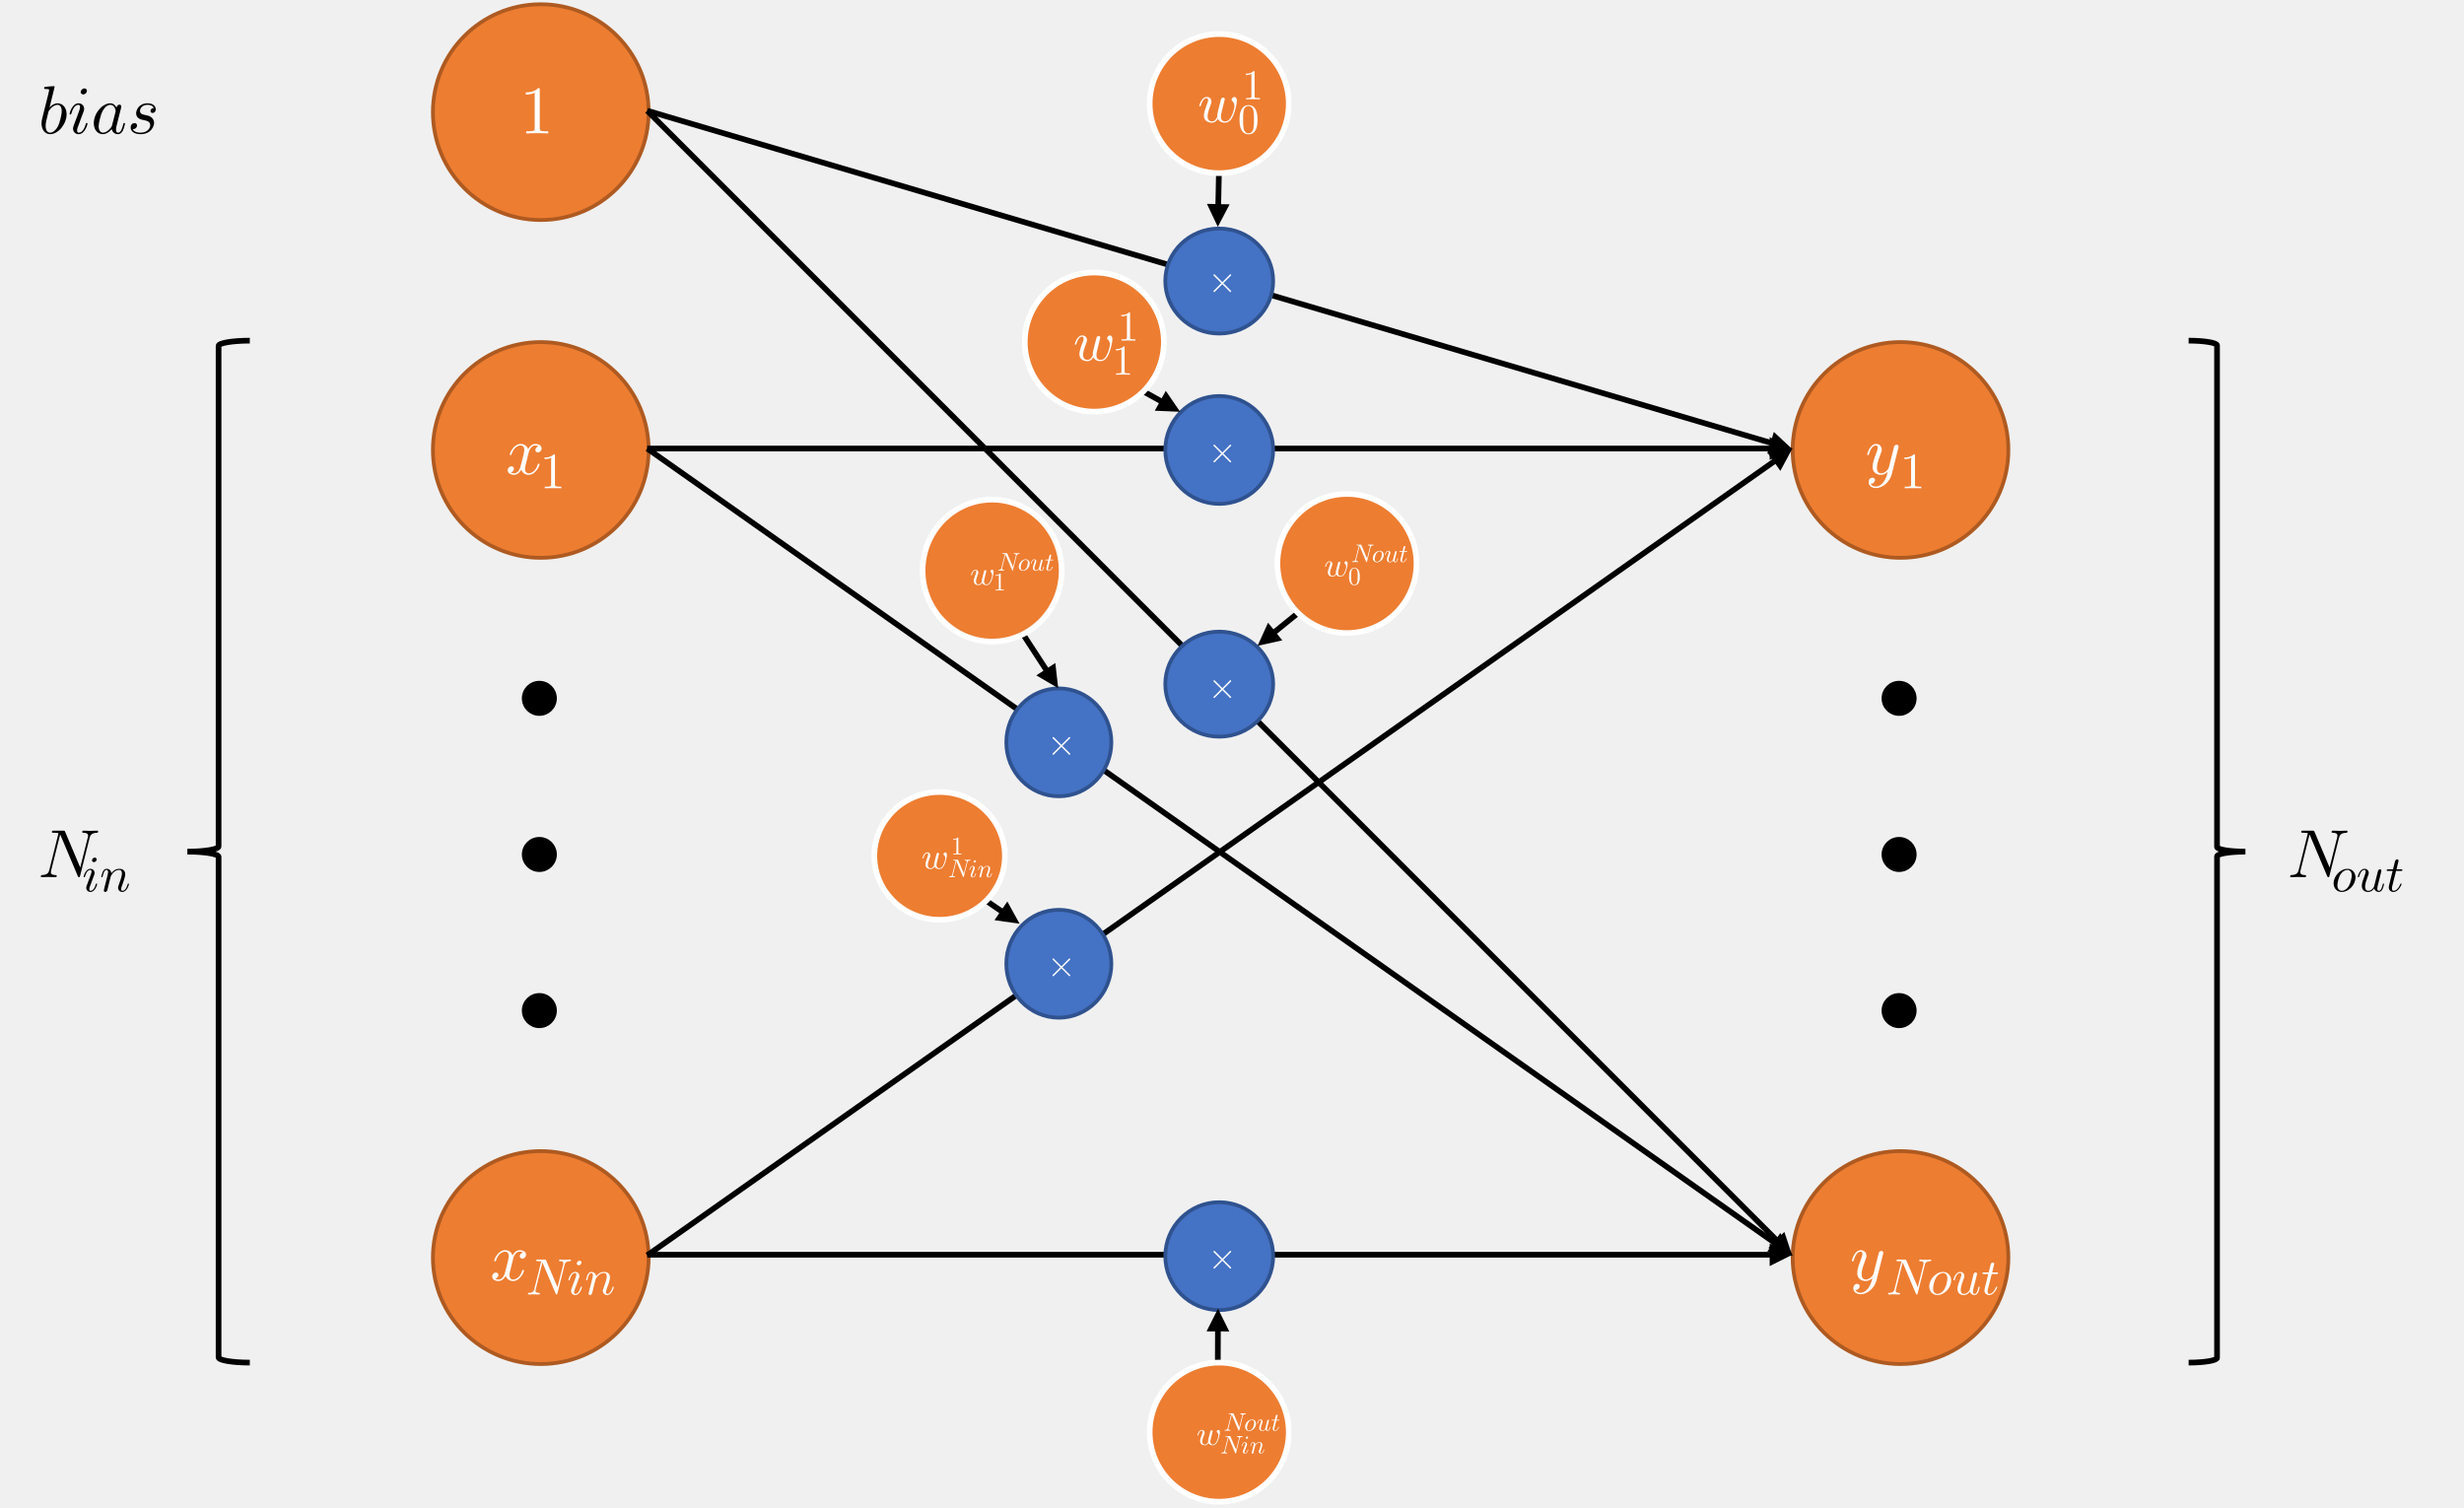
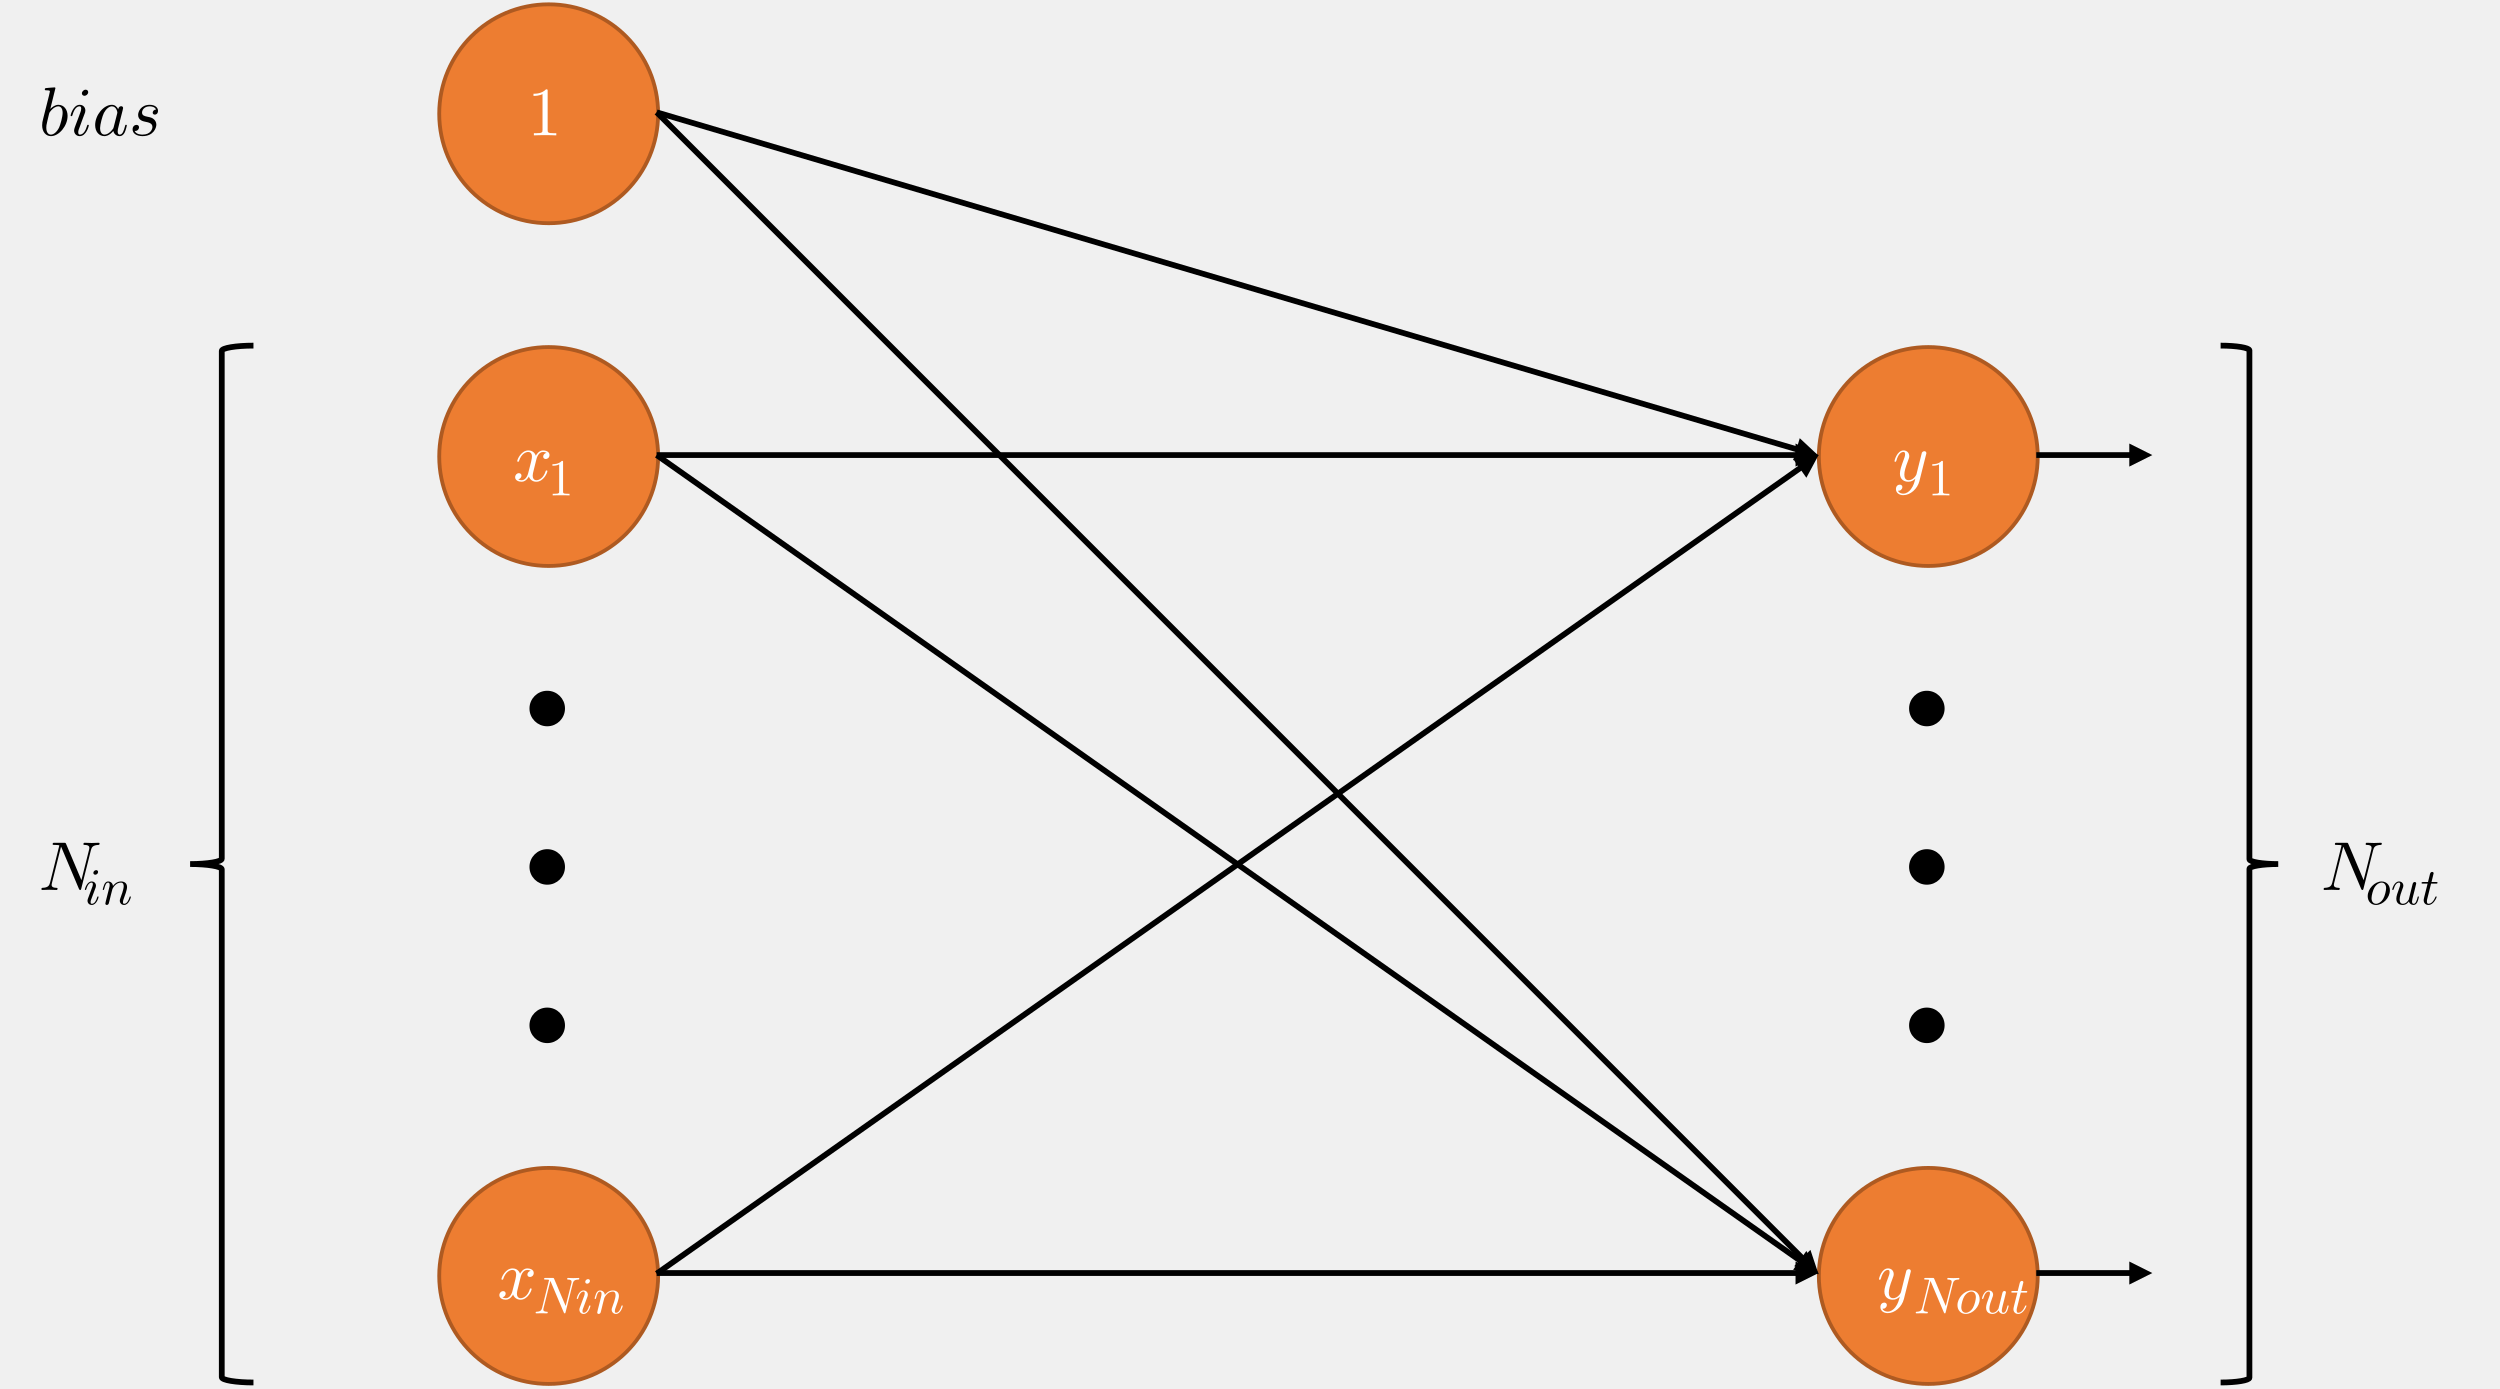
- <svg xmlns="http://www.w3.org/2000/svg" width="868" height="531" overflow="hidden">
+ <svg xmlns="http://www.w3.org/2000/svg" width="868" height="482" overflow="hidden">
  <defs>
    <clipPath id="clip0">
-       <path d="M9 119 877 119 877 650 9 650Z" fill-rule="evenodd" clip-rule="evenodd" />
+       <path d="M9 119 877 119 877 601 9 601Z" fill-rule="evenodd" clip-rule="evenodd" />
    </clipPath>
  </defs>
  <g clip-path="url(#clip0)" transform="translate(-9 -119)">
    <path d="M161.5 277.5C161.5 256.513 178.513 239.5 199.5 239.5 220.487 239.5 237.5 256.513 237.5 277.5 237.5 298.487 220.487 315.5 199.5 315.5 178.513 315.5 161.5 298.487 161.5 277.5Z" stroke="#AE5A21" stroke-width="1.333" stroke-miterlimit="8" fill="#ED7D31" fill-rule="evenodd" />
    <text fill="#FFFFFF" font-family="Cambria Math,Cambria Math_MSFontService,sans-serif" font-weight="400" font-size="24" transform="translate(187.15 286)">𝑥<tspan font-size="18" x="12.047" y="5">1</tspan>
    </text>
    <path d="M161.5 562C161.5 541.289 178.513 524.5 199.5 524.5 220.487 524.5 237.5 541.289 237.5 562 237.5 582.711 220.487 599.5 199.5 599.5 178.513 599.5 161.5 582.711 161.5 562Z" stroke="#AE5A21" stroke-width="1.333" stroke-miterlimit="8" fill="#ED7D31" fill-rule="evenodd" />
    <text fill="#FFFFFF" font-family="Cambria Math,Cambria Math_MSFontService,sans-serif" font-weight="400" font-size="24" transform="translate(181.67 570)">𝑥<tspan font-size="18" x="12.6" y="5">𝑁𝑖𝑛</tspan>
    </text>
    <path d="M193.5 420C193.5 416.962 195.962 414.5 199 414.5 202.038 414.5 204.5 416.962 204.5 420 204.5 423.038 202.038 425.5 199 425.5 195.962 425.5 193.5 423.038 193.5 420Z" stroke="#000000" stroke-width="1.333" stroke-miterlimit="8" fill-rule="evenodd" />
    <path d="M193.5 365C193.5 361.962 195.962 359.5 199 359.5 202.038 359.5 204.5 361.962 204.5 365 204.5 368.038 202.038 370.5 199 370.5 195.962 370.5 193.5 368.038 193.5 365Z" stroke="#000000" stroke-width="1.333" stroke-miterlimit="8" fill-rule="evenodd" />
    <path d="M193.5 475C193.5 471.962 195.962 469.5 199 469.5 202.038 469.5 204.5 471.962 204.5 475 204.5 478.038 202.038 480.5 199 480.5 195.962 480.5 193.5 478.038 193.5 475Z" stroke="#000000" stroke-width="1.333" stroke-miterlimit="8" fill-rule="evenodd" />
    <path d="M161.5 158.5C161.5 137.513 178.513 120.5 199.5 120.5 220.487 120.5 237.5 137.513 237.5 158.5 237.5 179.487 220.487 196.5 199.5 196.5 178.513 196.5 161.5 179.487 161.5 158.5Z" stroke="#AE5A21" stroke-width="1.333" stroke-miterlimit="8" fill="#ED7D31" fill-rule="evenodd" />
    <text fill="#FFFFFF" font-family="Cambria Math,Cambria Math_MSFontService,sans-serif" font-weight="400" font-size="24" transform="translate(192.083 166)">1</text>
    <path d="M640.5 277.5C640.5 256.513 657.513 239.5 678.5 239.5 699.487 239.5 716.5 256.513 716.5 277.5 716.5 298.487 699.487 315.5 678.5 315.5 657.513 315.5 640.5 298.487 640.5 277.5Z" stroke="#AE5A21" stroke-width="1.333" stroke-miterlimit="8" fill="#ED7D31" fill-rule="evenodd" />
    <text fill="#FFFFFF" font-family="Cambria Math,Cambria Math_MSFontService,sans-serif" font-weight="400" font-size="24" transform="translate(666.063 286)">𝑦<tspan font-size="18" x="12.22" y="5">1</tspan>
    </text>
    <path d="M640.5 562C640.5 541.289 657.513 524.5 678.5 524.5 699.487 524.5 716.5 541.289 716.5 562 716.5 582.711 699.487 599.5 678.5 599.5 657.513 599.5 640.5 582.711 640.5 562Z" stroke="#AE5A21" stroke-width="1.333" stroke-miterlimit="8" fill="#ED7D31" fill-rule="evenodd" />
    <text fill="#FFFFFF" font-family="Cambria Math,Cambria Math_MSFontService,sans-serif" font-weight="400" font-size="24" transform="translate(660.67 570)">𝑦<tspan font-size="18" x="12.773" y="5">𝑁𝑜𝑢𝑡</tspan>
    </text>
    <path d="M672.5 420C672.5 416.962 674.963 414.5 678 414.5 681.038 414.5 683.5 416.962 683.5 420 683.5 423.038 681.038 425.5 678 425.5 674.963 425.5 672.5 423.038 672.5 420Z" stroke="#000000" stroke-width="1.333" stroke-miterlimit="8" fill-rule="evenodd" />
    <path d="M672.5 365C672.5 361.962 674.963 359.5 678 359.5 681.038 359.5 683.5 361.962 683.5 365 683.5 368.038 681.038 370.5 678 370.5 674.963 370.5 672.5 368.038 672.5 365Z" stroke="#000000" stroke-width="1.333" stroke-miterlimit="8" fill-rule="evenodd" />
    <path d="M672.5 475C672.5 471.962 674.963 469.5 678 469.5 681.038 469.5 683.5 471.962 683.5 475 683.5 478.038 681.038 480.5 678 480.5 674.963 480.5 672.5 478.038 672.5 475Z" stroke="#000000" stroke-width="1.333" stroke-miterlimit="8" fill-rule="evenodd" />
    <path d="M237 276 633.744 276 633.744 278 237 278ZM632.41 273 640.41 277 632.41 281Z" />
    <path d="M237.283 157.041 634.299 274.391 633.732 276.309 236.717 158.959ZM633.872 271.137 640.41 277.24 631.604 278.809Z" />
    <path d="M0.576-0.817 398.535 279.547 397.383 281.182-0.576 0.817ZM399.173 276.327 403.41 284.205 394.566 282.867Z" transform="matrix(1 0 0 -1 237 561.205)" />
    <path d="M237.707 157.293 636.404 556.025 634.99 557.439 236.293 158.707ZM637.582 552.959 640.41 561.445 631.924 558.616Z" />
    <path d="M237.576 276.182 635.535 556.547 634.383 558.182 236.424 277.818ZM636.173 553.327 640.41 561.205 631.566 559.867Z" />
    <path d="M237 560 633.744 560 633.744 562 237 562ZM632.41 557 640.41 561 632.41 565Z" />
    <path d="M97 599C90.925 599 86 598.179 86 597.167L86 420.833C86 419.821 81.075 419 75 419 81.075 419 86 418.179 86 417.167L86 240.833C86 239.821 90.925 239 97 239" stroke="#000000" stroke-width="2" stroke-miterlimit="8" fill="none" fill-rule="evenodd" />
    <text font-family="Cambria Math,Cambria Math_MSFontService,sans-serif" font-weight="400" font-size="24" transform="translate(22.437 428)">𝑁<tspan font-size="18" x="15.507" y="5">𝑖𝑛</tspan>
    </text>
    <path d="M20 360C14.477 360 10 359.254 10 358.333L10 181.667C10 180.746 5.523 180 1.43228e-15 180 5.523 180 10 179.254 10 178.333L10 1.667C10 0.746 14.477 -3.58069e-16 20 -7.16138e-16" stroke="#000000" stroke-width="2" stroke-miterlimit="8" fill="none" fill-rule="evenodd" transform="matrix(-1 -8.74228e-08 -8.74228e-08 1 800 239)" />
    <text font-family="Cambria Math,Cambria Math_MSFontService,sans-serif" font-weight="400" font-size="24" transform="translate(814.827 428)">𝑁<tspan font-size="18" x="15.507" y="5">𝑜𝑢𝑡</tspan>
+       <tspan x="-792.317" y="-262">𝑏𝑖𝑎𝑠</tspan>
    </text>
-     <path d="M419.5 218C419.5 207.783 428.007 199.5 438.5 199.5 448.993 199.5 457.5 207.783 457.5 218 457.5 228.217 448.993 236.5 438.5 236.5 428.007 236.5 419.5 228.217 419.5 218Z" stroke="#2F528F" stroke-width="1.333" stroke-miterlimit="8" fill="#4472C4" fill-rule="evenodd" />
-     <text fill="#FFFFFF" font-family="Cambria Math,Cambria Math_MSFontService,sans-serif" font-weight="400" font-size="13" transform="translate(434.533 222)">×</text>
-     <path d="M419.5 277.5C419.5 267.007 428.007 258.5 438.5 258.5 448.993 258.5 457.5 267.007 457.5 277.5 457.5 287.993 448.993 296.5 438.5 296.5 428.007 296.5 419.5 287.993 419.5 277.5Z" stroke="#2F528F" stroke-width="1.333" stroke-miterlimit="8" fill="#4472C4" fill-rule="evenodd" />
-     <text fill="#FFFFFF" font-family="Cambria Math,Cambria Math_MSFontService,sans-serif" font-weight="400" font-size="13" transform="translate(434.533 282)">×</text>
-     <path d="M419.5 360C419.5 349.783 428.007 341.5 438.5 341.5 448.993 341.5 457.5 349.783 457.5 360 457.5 370.217 448.993 378.5 438.5 378.5 428.007 378.5 419.5 370.217 419.5 360Z" stroke="#2F528F" stroke-width="1.333" stroke-miterlimit="8" fill="#4472C4" fill-rule="evenodd" />
-     <text fill="#FFFFFF" font-family="Cambria Math,Cambria Math_MSFontService,sans-serif" font-weight="400" font-size="13" transform="translate(434.533 365)">×</text>
-     <path d="M419.5 561.5C419.5 551.007 428.007 542.5 438.5 542.5 448.993 542.5 457.5 551.007 457.5 561.5 457.5 571.993 448.993 580.5 438.5 580.5 428.007 580.5 419.5 571.993 419.5 561.5Z" stroke="#2F528F" stroke-width="1.333" stroke-miterlimit="8" fill="#4472C4" fill-rule="evenodd" />
-     <text fill="#FFFFFF" font-family="Cambria Math,Cambria Math_MSFontService,sans-serif" font-weight="400" font-size="13" transform="translate(434.533 566)">×</text>
-     <path d="M363.5 380.5C363.5 370.007 371.783 361.5 382 361.5 392.217 361.5 400.5 370.007 400.5 380.5 400.5 390.993 392.217 399.5 382 399.5 371.783 399.5 363.5 390.993 363.5 380.5Z" stroke="#2F528F" stroke-width="1.333" stroke-miterlimit="8" fill="#4472C4" fill-rule="evenodd" />
-     <text fill="#FFFFFF" font-family="Cambria Math,Cambria Math_MSFontService,sans-serif" font-weight="400" font-size="13" transform="translate(377.84 385)">×</text>
-     <path d="M363.5 458.5C363.5 448.007 371.783 439.5 382 439.5 392.217 439.5 400.5 448.007 400.5 458.5 400.5 468.993 392.217 477.5 382 477.5 371.783 477.5 363.5 468.993 363.5 458.5Z" stroke="#2F528F" stroke-width="1.333" stroke-miterlimit="8" fill="#4472C4" fill-rule="evenodd" />
-     <text fill="#FFFFFF" font-family="Cambria Math,Cambria Math_MSFontService,sans-serif" font-weight="400" font-size="13" transform="translate(377.84 463)">×</text>
-     <path d="M1-0.021 1.253 12.212-0.747 12.253-1 0.021ZM4.225 10.817 0.391 18.898-3.774 10.982Z" transform="matrix(-1 -8.74228e-08 -8.74228e-08 1 438.391 180)" />
-     <path d="M414 155.5C414 141.969 424.969 131 438.5 131 452.031 131 463 141.969 463 155.5 463 169.031 452.031 180 438.5 180 424.969 180 414 169.031 414 155.5Z" stroke="#FFFFFF" stroke-width="2" stroke-miterlimit="8" fill="#ED7D31" fill-rule="evenodd" />
-     <text fill="#FFFFFF" font-family="Cambria Math,Cambria Math_MSFontService,sans-serif" font-weight="400" font-size="20" transform="translate(430.915 162)">𝑤<tspan font-size="15" x="14.167" y="4">0</tspan>
-       <tspan font-size="15" x="15.627" y="-8">1</tspan>
-     </text>
-     <path d="M412.485 256.126 419.386 259.953 418.416 261.702 411.515 257.874ZM419.675 256.683 424.73 264.061 415.794 263.679Z" />
-     <path d="M370 239.5C370 225.969 380.969 215 394.5 215 408.031 215 419 225.969 419 239.5 419 253.031 408.031 264 394.5 264 380.969 264 370 253.031 370 239.5Z" stroke="#FFFFFF" stroke-width="2" stroke-miterlimit="8" fill="#ED7D31" fill-rule="evenodd" />
-     <text fill="#FFFFFF" font-family="Cambria Math,Cambria Math_MSFontService,sans-serif" font-weight="400" font-size="20" transform="translate(387.059 246)">𝑤<tspan font-size="15" x="13.7" y="5">1</tspan>
-       <tspan font-size="15" x="15.627" y="-7">1</tspan>
-     </text>
-     <path d="M356.568 435.177 363.257 439.789 362.121 441.436 355.432 436.823ZM363.862 436.563 368.177 444.397 359.32 443.149Z" />
-     <path d="M317 420.5C317 408.074 327.297 398 340 398 352.703 398 363 408.074 363 420.5 363 432.926 352.703 443 340 443 327.297 443 317 432.926 317 420.5Z" stroke="#FFFFFF" stroke-width="2" stroke-miterlimit="8" fill="#ED7D31" fill-rule="evenodd" />
-     <text fill="#FFFFFF" font-family="Cambria Math,Cambria Math_MSFontService,sans-serif" font-weight="400" font-size="13" transform="translate(333.592 425)">𝑤<tspan font-size="9" x="9.393" y="3">𝑁𝑖𝑛</tspan>
-       <tspan font-size="9" x="10.36" y="-5">1</tspan>
-     </text>
-     <path d="M360.838 327.454 378.975 355.301 377.299 356.392 359.162 328.546ZM380.761 352.546 381.776 361.433 374.058 356.912Z" />
-     <path d="M334 320C334 306.193 344.969 295 358.5 295 372.031 295 383 306.193 383 320 383 333.807 372.031 345 358.5 345 344.969 345 334 333.807 334 320Z" stroke="#FFFFFF" stroke-width="2" stroke-miterlimit="8" fill="#ED7D31" fill-rule="evenodd" />
-     <text fill="#FFFFFF" font-family="Cambria Math,Cambria Math_MSFontService,sans-serif" font-weight="400" transform="translate(350.729 325)">𝑤<tspan font-size="9" x="8.153" y="2">1</tspan>
-       <tspan font-size="9" x="9.567" y="-5">𝑁𝑜𝑢𝑡</tspan>
-     </text>
-     <path d="M0.63-0.777 9.646 6.53 8.386 8.084-0.63 0.777ZM10.499 3.36 14.195 11.505 5.462 9.575Z" transform="matrix(-1 -8.74228e-08 -8.74228e-08 1 466.195 335)" />
-     <path d="M459 317.5C459 303.969 469.969 293 483.5 293 497.031 293 508 303.969 508 317.5 508 331.031 497.031 342 483.5 342 469.969 342 459 331.031 459 317.5Z" stroke="#FFFFFF" stroke-width="2" stroke-miterlimit="8" fill="#ED7D31" fill-rule="evenodd" />
-     <text fill="#FFFFFF" font-family="Cambria Math,Cambria Math_MSFontService,sans-serif" font-weight="400" transform="translate(475.453 322)">𝑤<tspan font-size="9" x="8.433" y="3">0</tspan>
-       <tspan font-size="9" x="9.567" y="-5">𝑁𝑜𝑢𝑡</tspan>
-     </text>
-     <path d="M1-0.004 1.044 12.227-0.956 12.235-1 0.004ZM4.039 10.883 0.068 18.898-3.961 10.912Z" transform="matrix(1 0 0 -1 438 598.898)" />
-     <path d="M414 623.5C414 609.969 424.969 599 438.5 599 452.031 599 463 609.969 463 623.5 463 637.031 452.031 648 438.5 648 424.969 648 414 637.031 414 623.5Z" stroke="#FFFFFF" stroke-width="2" stroke-miterlimit="8" fill="#ED7D31" fill-rule="evenodd" />
-     <text fill="#FFFFFF" font-family="Cambria Math,Cambria Math_MSFontService,sans-serif" font-weight="400" transform="translate(430.455 628)">𝑤<tspan font-size="9" x="8.433" y="3">𝑁𝑖𝑛</tspan>
-       <tspan font-size="9" x="9.567" y="-5">𝑁𝑜𝑢𝑡</tspan>
-       <tspan fill="#000000" font-size="24" x="-407.945" y="-462">𝑏𝑖𝑎𝑠</tspan>
-     </text>
+     <path d="M716 276 749.626 276 749.626 278 716 278ZM748.293 273 756.293 277 748.293 281Z" />
+     <path d="M716 560 749.626 560 749.626 562 716 562ZM748.293 557 756.293 561 748.293 565Z" />
  </g>
</svg>
